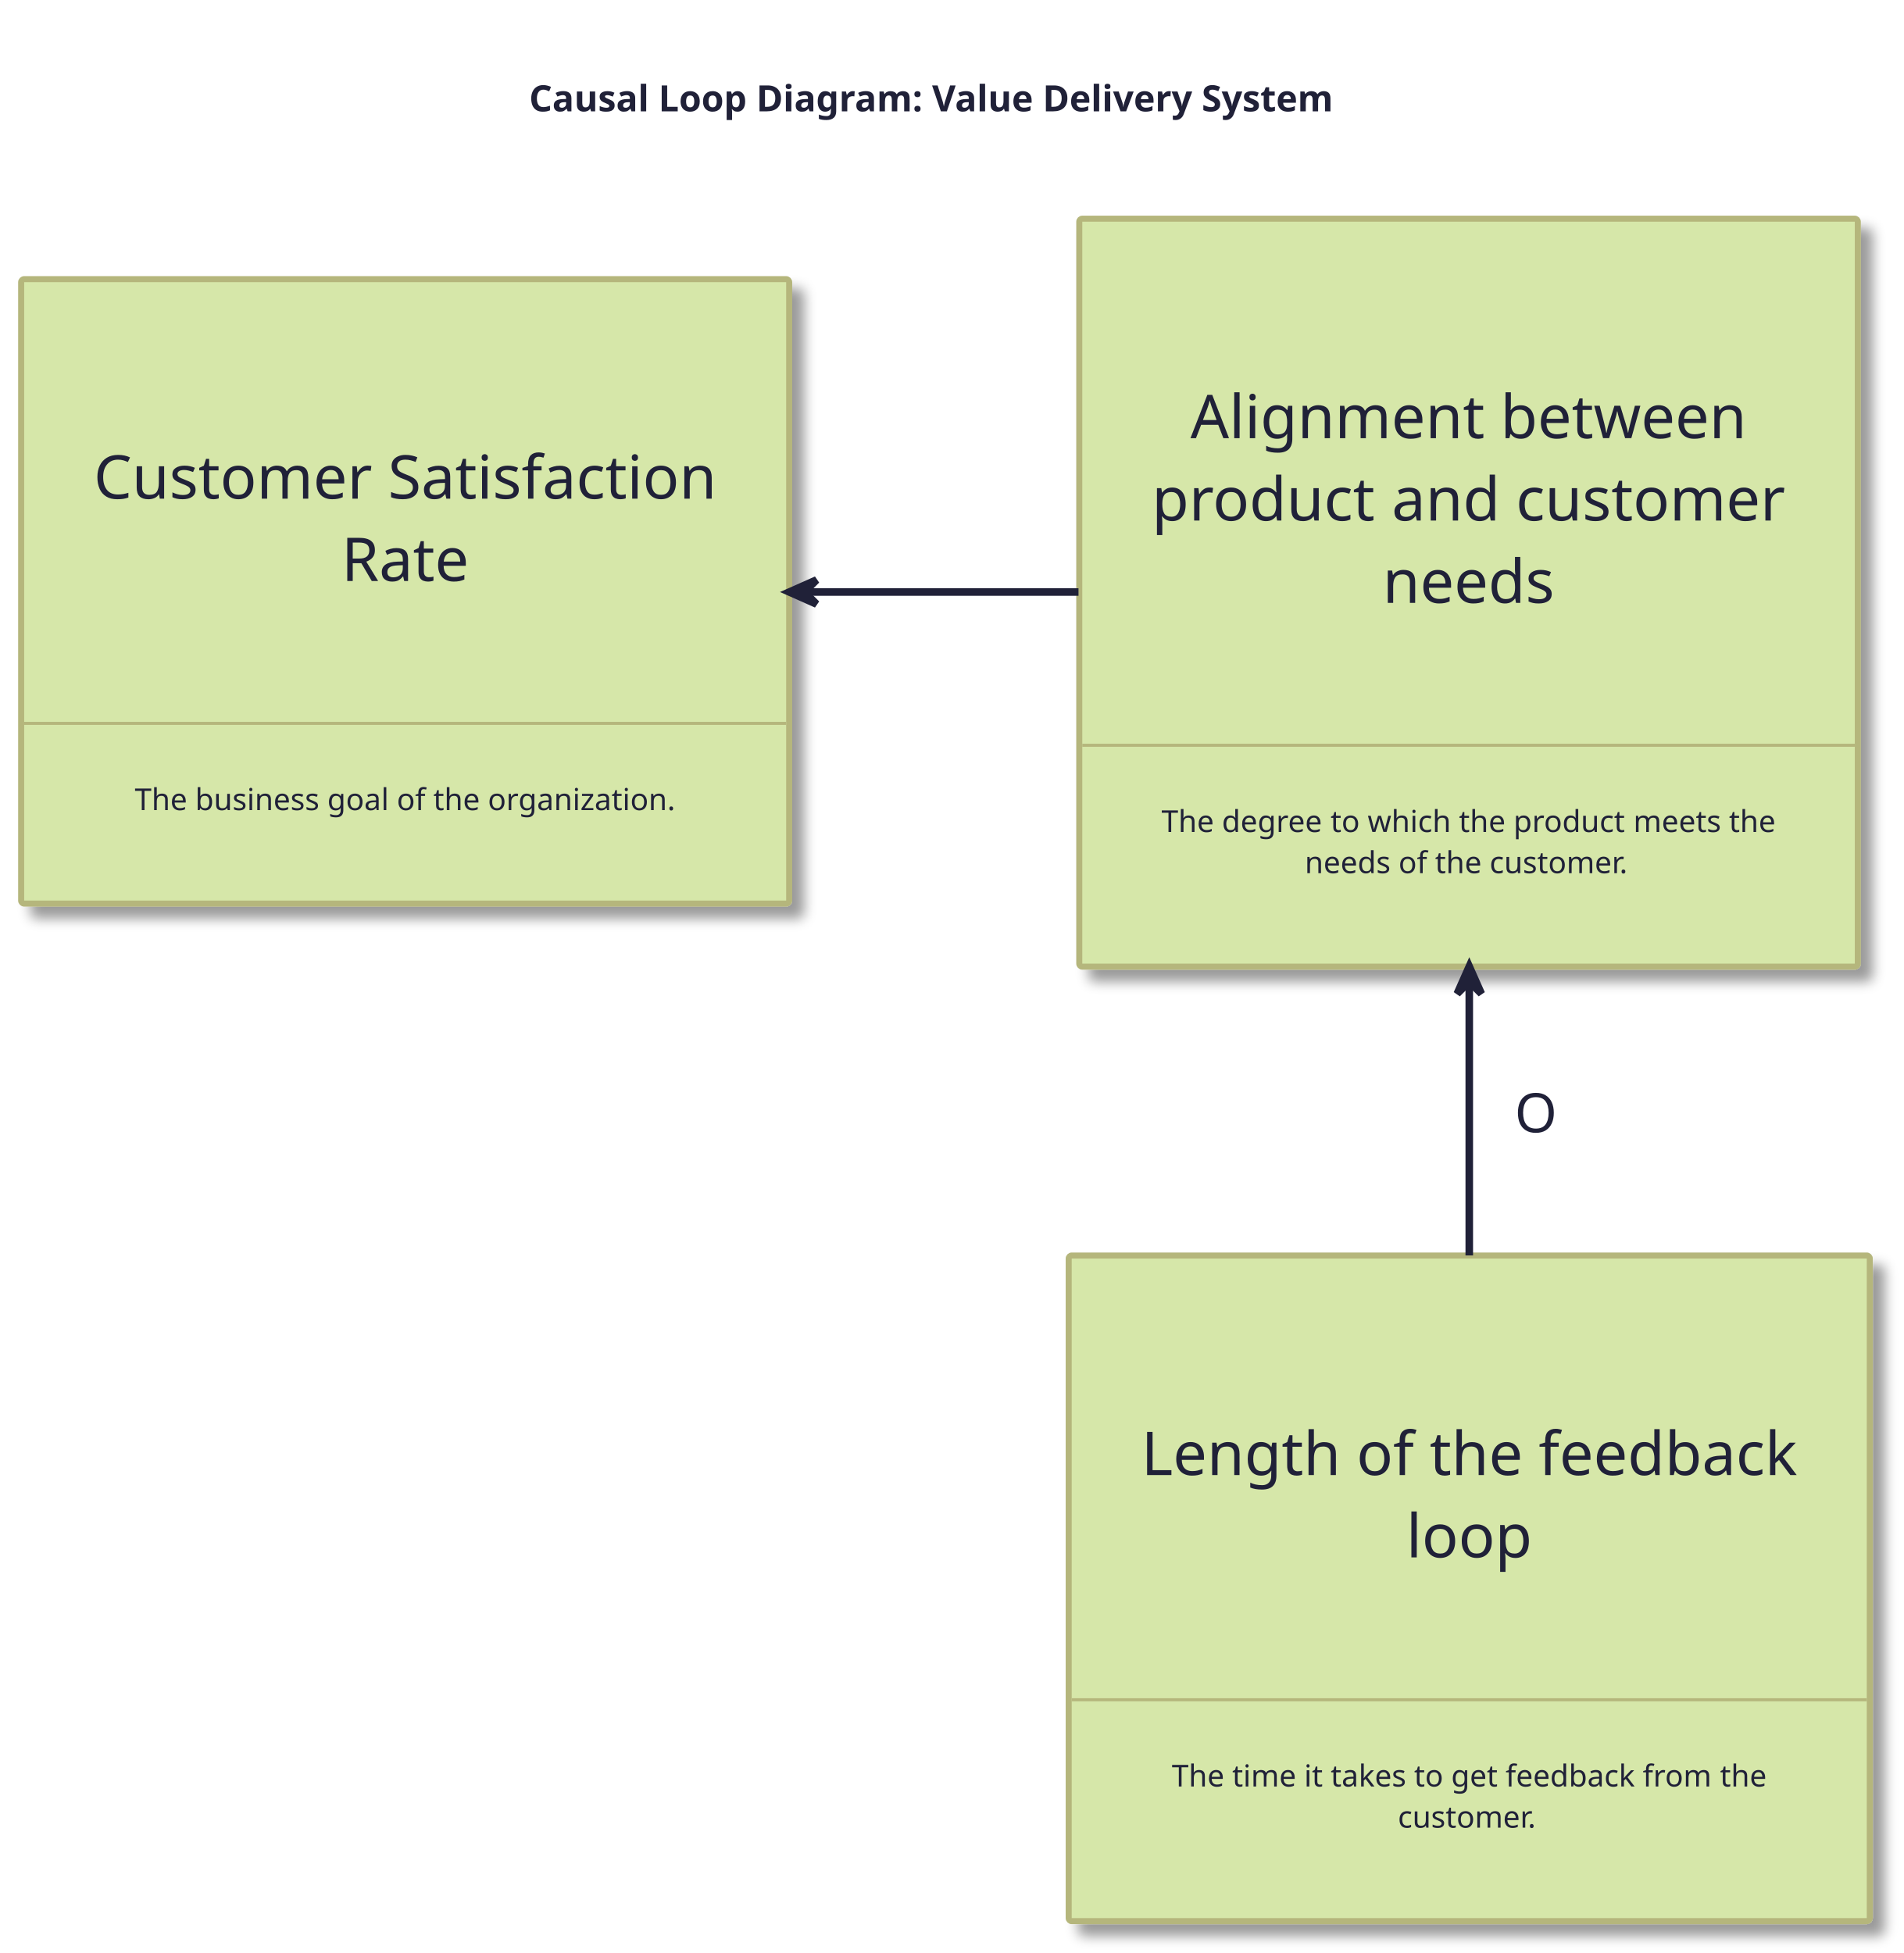
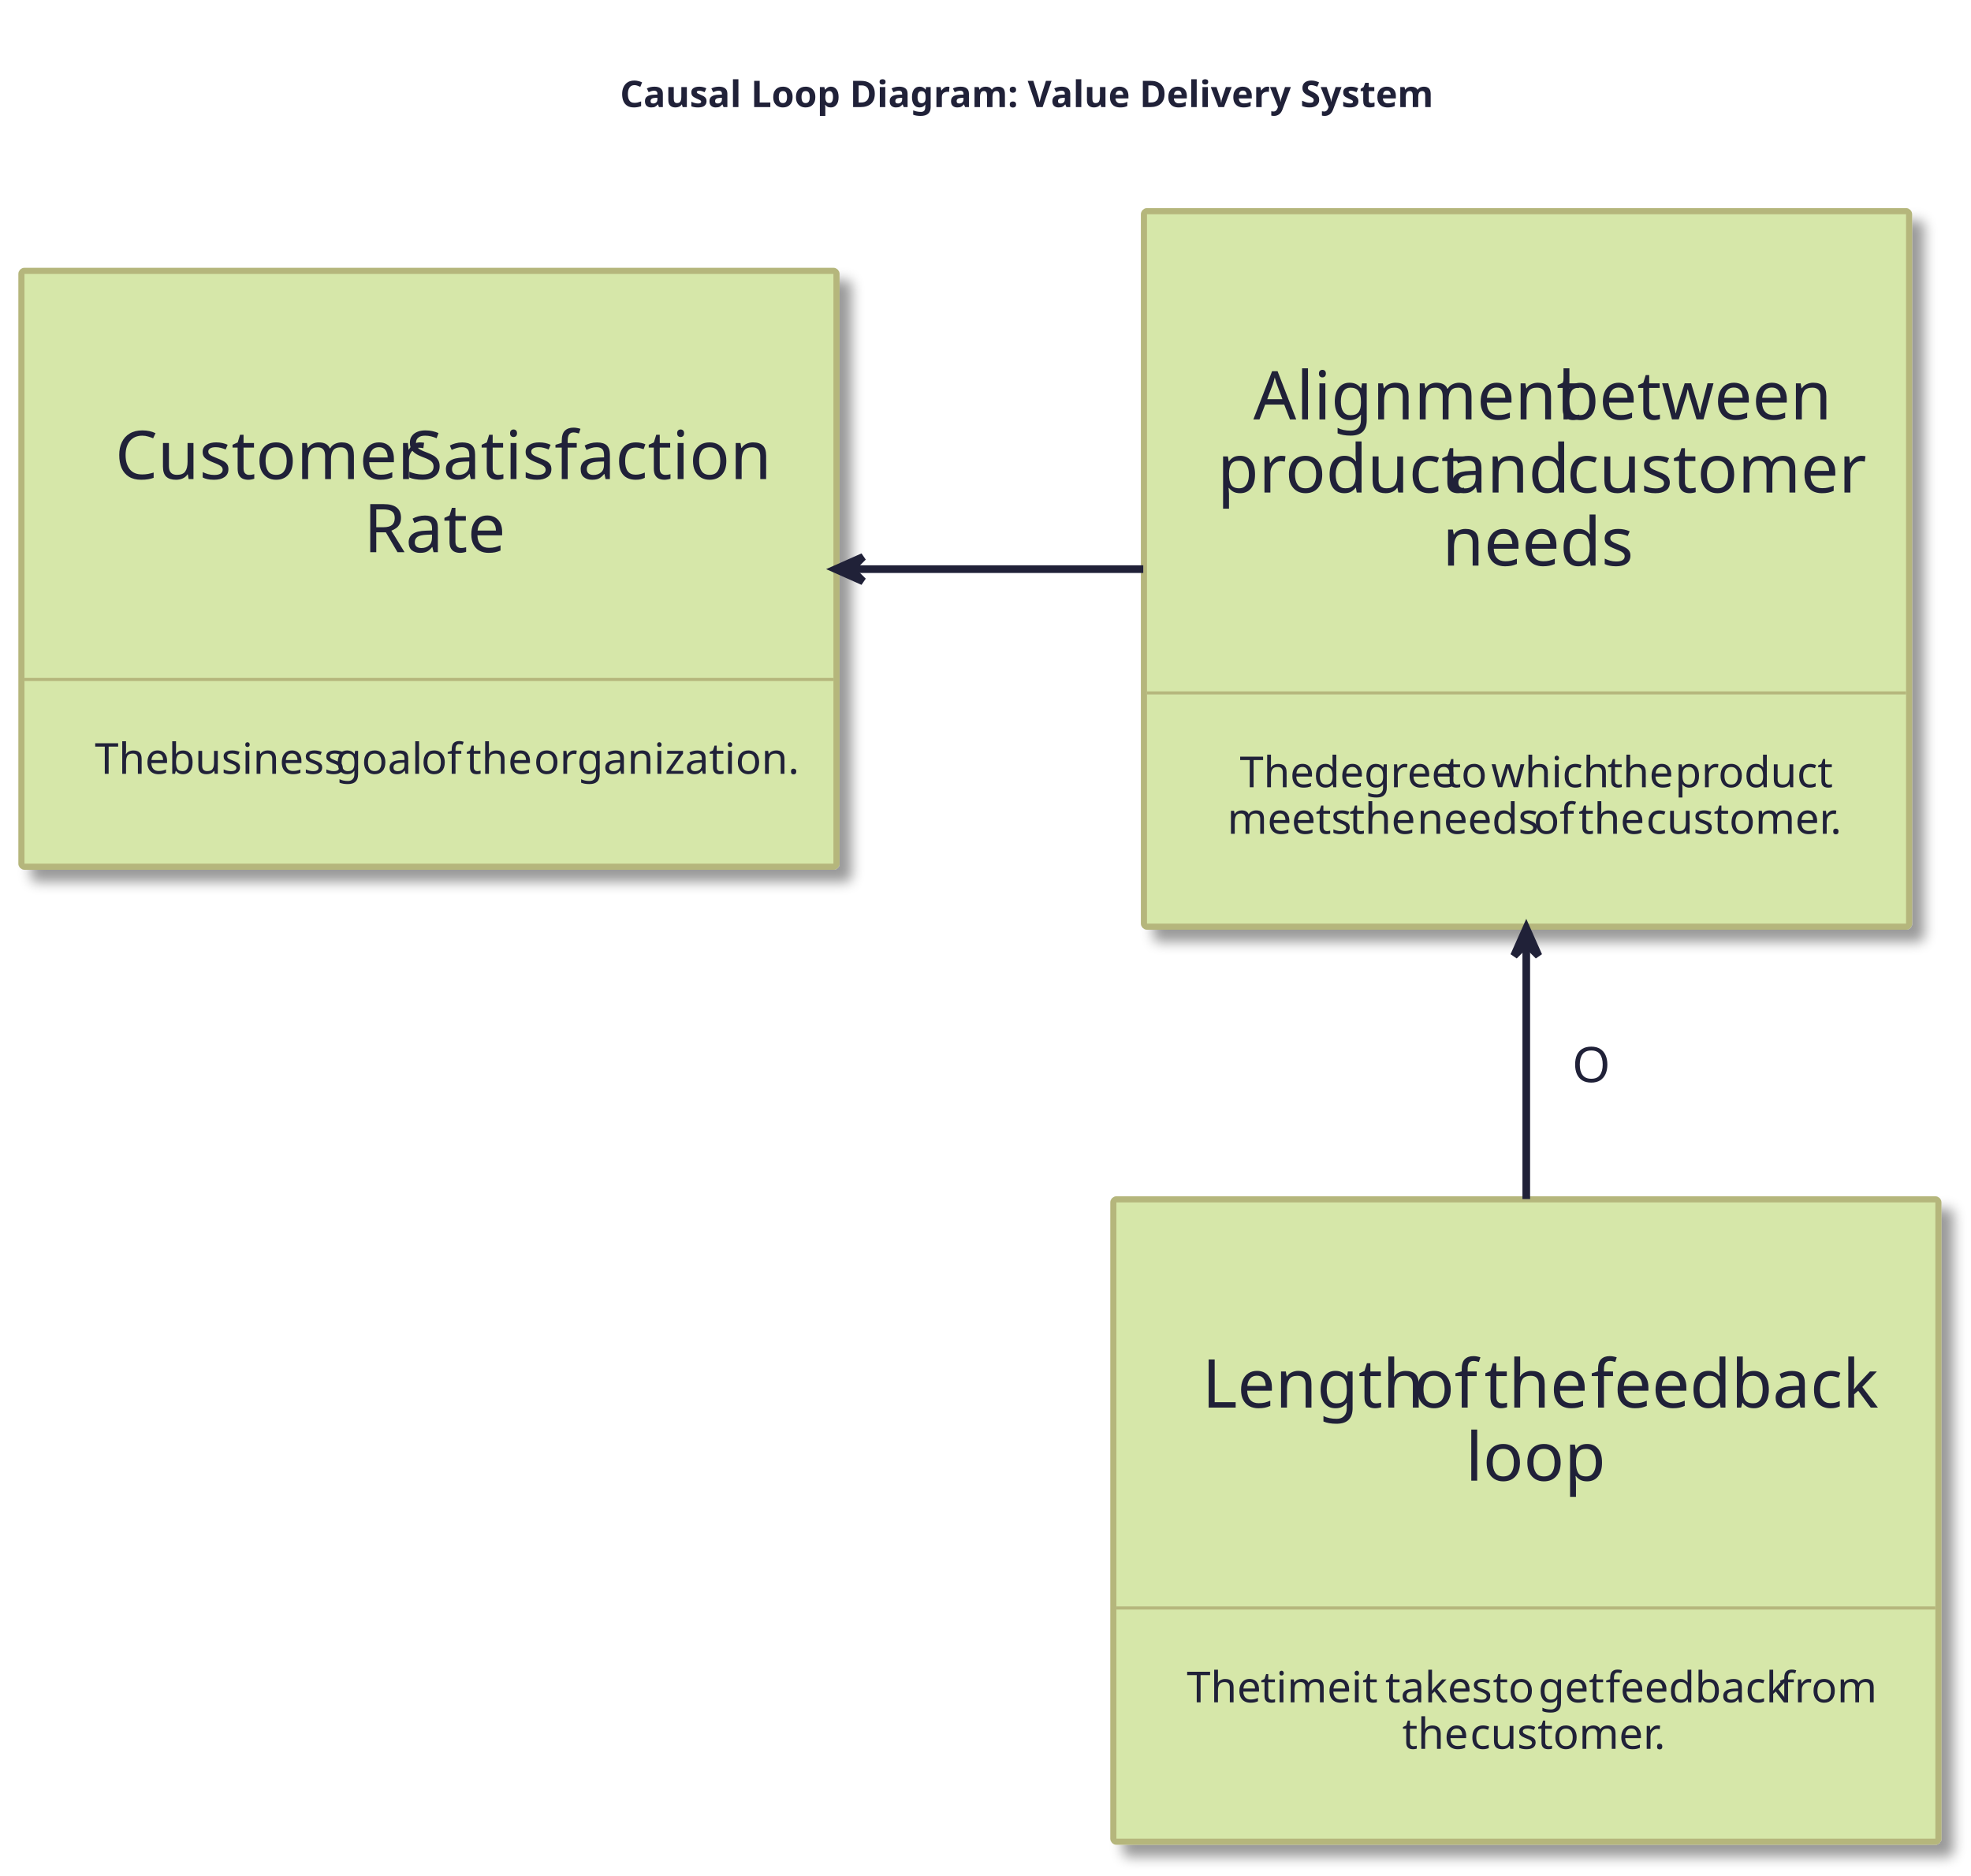
- <svg xmlns="http://www.w3.org/2000/svg" contentStyleType="text/css" height="673.958px" preserveAspectRatio="none" style="width:656px;height:673px;background:#FFFFFF;" version="1.1" viewBox="0 0 656 673" width="656.25px" zoomAndPan="magnify">
+ <svg xmlns="http://www.w3.org/2000/svg" contentStyleType="text/css" height="511.667px" preserveAspectRatio="none" style="width:537px;height:511px;background:#FFFFFF;" version="1.1" viewBox="0 0 537 511" width="537.5px" zoomAndPan="magnify">
  <defs>
-     <filter height="300%" id="f1tc61cl5xt1wn" width="300%" x="-1" y="-1">
-       <feGaussianBlur result="blurOut" stdDeviation="2.083" />
+     <filter height="300%" id="f6hvqtferv2v0" width="300%" x="-1" y="-1">
+       <feGaussianBlur result="blurOut" stdDeviation="1.667" />
      <feColorMatrix in="blurOut" result="blurOut2" type="matrix" values="0 0 0 0 0 0 0 0 0 0 0 0 0 0 0 0 0 0 .4 0" />
-       <feOffset dx="4.167" dy="4.167" in="blurOut2" result="blurOut3" />
+       <feOffset dx="3.333" dy="3.333" in="blurOut2" result="blurOut3" />
      <feBlend in="SourceGraphic" in2="blurOut3" mode="normal" />
    </filter>
  </defs>
  <g>
-     <text fill="#202138" font-family="Verdana" font-size="12.5" font-weight="bold" lengthAdjust="spacing" textLength="277.527" x="182.32" y="38.363">Causal Loop Diagram: Value Delivery System</text>
+     <text fill="#202138" font-family="d-din" font-size="10" font-weight="bold" lengthAdjust="spacing" textLength="188.601" x="168.927" y="29.17">Causal Loop Diagram: Value Delivery System</text>
    <g id="elem_customer_satisfaction">
-       <rect fill="#D6E7A9" filter="url(#f1tc61cl5xt1wn)" height="215.187" rx="1.042" ry="1.042" style="stroke:#B5B67C;stroke-width:2.083;" width="264.625" x="7.292" y="96.192" />
-       <text fill="#202138" font-family="Verdana" font-size="20.833" lengthAdjust="spacing" textLength="5.417" x="136.896" y="143.463"> </text>
-       <text fill="#202138" font-family="Verdana" font-size="20.833" lengthAdjust="spacing" textLength="95.979" x="32.292" y="171.838">Customer</text>
-       <text fill="#202138" font-family="Verdana" font-size="20.833" lengthAdjust="spacing" textLength="5.417" x="128.271" y="171.838"> </text>
-       <text fill="#202138" font-family="Verdana" font-size="20.833" lengthAdjust="spacing" textLength="113.229" x="133.687" y="171.838">Satisfaction</text>
-       <text fill="#202138" font-family="Verdana" font-size="20.833" lengthAdjust="spacing" textLength="43.917" x="117.646" y="200.213">Rate</text>
-       <text fill="#202138" font-family="Verdana" font-size="20.833" lengthAdjust="spacing" textLength="5.417" x="136.896" y="228.588"> </text>
-       <line style="stroke:#B5B67C;stroke-width:1.042;" x1="8.333" x2="270.875" y1="249.275" y2="249.275" />
-       <text fill="#202138" font-family="Verdana" font-size="10.417" lengthAdjust="spacing" textLength="18.104" x="46.427" y="279.16">The</text>
-       <text fill="#202138" font-family="Verdana" font-size="10.417" lengthAdjust="spacing" textLength="2.708" x="64.531" y="279.16"> </text>
-       <text fill="#202138" font-family="Verdana" font-size="10.417" lengthAdjust="spacing" textLength="42.812" x="67.24" y="279.16">business</text>
-       <text fill="#202138" font-family="Verdana" font-size="10.417" lengthAdjust="spacing" textLength="2.708" x="110.052" y="279.16"> </text>
-       <text fill="#202138" font-family="Verdana" font-size="10.417" lengthAdjust="spacing" textLength="21.24" x="112.76" y="279.16">goal</text>
-       <text fill="#202138" font-family="Verdana" font-size="10.417" lengthAdjust="spacing" textLength="2.708" x="134" y="279.16"> </text>
-       <text fill="#202138" font-family="Verdana" font-size="10.417" lengthAdjust="spacing" textLength="9.885" x="136.708" y="279.16">of</text>
-       <text fill="#202138" font-family="Verdana" font-size="10.417" lengthAdjust="spacing" textLength="2.708" x="146.594" y="279.16"> </text>
-       <text fill="#202138" font-family="Verdana" font-size="10.417" lengthAdjust="spacing" textLength="16.073" x="149.302" y="279.16">the</text>
-       <text fill="#202138" font-family="Verdana" font-size="10.417" lengthAdjust="spacing" textLength="2.708" x="165.375" y="279.16"> </text>
-       <text fill="#202138" font-family="Verdana" font-size="10.417" lengthAdjust="spacing" textLength="64.698" x="168.083" y="279.16">organization.</text>
+       <rect fill="#D6E7A9" filter="url(#f6hvqtferv2v0)" height="162.31" rx="0.833" ry="0.833" style="stroke:#B5B67C;stroke-width:1.667;" width="222.069" x="5.833" y="73.777" />
+       <text fill="#202138" font-family="d-din" font-size="18.333" lengthAdjust="spacing" textLength="3.978" x="114.879" y="110.588"> </text>
+       <text fill="#202138" font-family="d-din" font-size="18.333" lengthAdjust="spacing" textLength="75.24" x="31.361" y="130.499">Customer</text>
+       <text fill="#202138" font-family="d-din" font-size="18.333" lengthAdjust="spacing" textLength="3.978" x="106.601" y="130.499"> </text>
+       <text fill="#202138" font-family="d-din" font-size="18.333" lengthAdjust="spacing" textLength="91.795" x="110.58" y="130.499">Satisfaction</text>
+       <text fill="#202138" font-family="d-din" font-size="18.333" lengthAdjust="spacing" textLength="35.548" x="99.094" y="150.409">Rate</text>
+       <text fill="#202138" font-family="d-din" font-size="18.333" lengthAdjust="spacing" textLength="3.978" x="114.879" y="170.319"> </text>
+       <line style="stroke:#B5B67C;stroke-width:0.833;" x1="6.667" x2="227.069" y1="185.084" y2="185.084" />
+       <text fill="#202138" font-family="d-din" font-size="11.667" lengthAdjust="spacing" textLength="17.582" x="25.833" y="210.782">The</text>
+       <text fill="#202138" font-family="d-din" font-size="11.667" lengthAdjust="spacing" textLength="2.532" x="43.415" y="210.782"> </text>
+       <text fill="#202138" font-family="d-din" font-size="11.667" lengthAdjust="spacing" textLength="42.898" x="45.947" y="210.782">business</text>
+       <text fill="#202138" font-family="d-din" font-size="11.667" lengthAdjust="spacing" textLength="2.532" x="88.845" y="210.782"> </text>
+       <text fill="#202138" font-family="d-din" font-size="11.667" lengthAdjust="spacing" textLength="20.837" x="91.376" y="210.782">goal</text>
+       <text fill="#202138" font-family="d-din" font-size="11.667" lengthAdjust="spacing" textLength="2.532" x="112.213" y="210.782"> </text>
+       <text fill="#202138" font-family="d-din" font-size="11.667" lengthAdjust="spacing" textLength="9.707" x="114.745" y="210.782">of</text>
+       <text fill="#202138" font-family="d-din" font-size="11.667" lengthAdjust="spacing" textLength="2.532" x="124.451" y="210.782"> </text>
+       <text fill="#202138" font-family="d-din" font-size="11.667" lengthAdjust="spacing" textLength="15.925" x="126.983" y="210.782">the</text>
+       <text fill="#202138" font-family="d-din" font-size="11.667" lengthAdjust="spacing" textLength="2.532" x="142.908" y="210.782"> </text>
+       <text fill="#202138" font-family="d-din" font-size="11.667" lengthAdjust="spacing" textLength="62.463" x="145.44" y="210.782">organization.</text>
    </g>
    <g id="elem_alignment_to_market">
-       <rect fill="#D6E7A9" filter="url(#f1tc61cl5xt1wn)" height="257.75" rx="1.042" ry="1.042" style="stroke:#B5B67C;stroke-width:2.083;" width="268.25" x="371.875" y="75.359" />
-       <text fill="#202138" font-family="Verdana" font-size="20.833" lengthAdjust="spacing" textLength="5.417" x="503.292" y="122.629"> </text>
-       <text fill="#202138" font-family="Verdana" font-size="20.833" lengthAdjust="spacing" textLength="101.375" x="410.188" y="151.004">Alignment</text>
-       <text fill="#202138" font-family="Verdana" font-size="20.833" lengthAdjust="spacing" textLength="5.417" x="511.562" y="151.004"> </text>
-       <text fill="#202138" font-family="Verdana" font-size="20.833" lengthAdjust="spacing" textLength="84.833" x="516.979" y="151.004">between</text>
-       <text fill="#202138" font-family="Verdana" font-size="20.833" lengthAdjust="spacing" textLength="77.229" x="396.875" y="179.379">product</text>
-       <text fill="#202138" font-family="Verdana" font-size="20.833" lengthAdjust="spacing" textLength="5.417" x="474.104" y="179.379"> </text>
-       <text fill="#202138" font-family="Verdana" font-size="20.833" lengthAdjust="spacing" textLength="37.375" x="479.521" y="179.379">and</text>
-       <text fill="#202138" font-family="Verdana" font-size="20.833" lengthAdjust="spacing" textLength="5.417" x="516.896" y="179.379"> </text>
-       <text fill="#202138" font-family="Verdana" font-size="20.833" lengthAdjust="spacing" textLength="92.812" x="522.312" y="179.379">customer</text>
-       <text fill="#202138" font-family="Verdana" font-size="20.833" lengthAdjust="spacing" textLength="59.167" x="476.417" y="207.754">needs</text>
-       <text fill="#202138" font-family="Verdana" font-size="20.833" lengthAdjust="spacing" textLength="5.417" x="503.292" y="236.129"> </text>
-       <line style="stroke:#B5B67C;stroke-width:1.042;" x1="372.917" x2="639.083" y1="256.817" y2="256.817" />
-       <text fill="#202138" font-family="Verdana" font-size="10.417" lengthAdjust="spacing" textLength="18.104" x="400.193" y="286.702">The</text>
-       <text fill="#202138" font-family="Verdana" font-size="10.417" lengthAdjust="spacing" textLength="2.708" x="418.297" y="286.702"> </text>
-       <text fill="#202138" font-family="Verdana" font-size="10.417" lengthAdjust="spacing" textLength="34.74" x="421.005" y="286.702">degree</text>
-       <text fill="#202138" font-family="Verdana" font-size="10.417" lengthAdjust="spacing" textLength="2.708" x="455.745" y="286.702"> </text>
-       <text fill="#202138" font-family="Verdana" font-size="10.417" lengthAdjust="spacing" textLength="10.062" x="458.453" y="286.702">to</text>
-       <text fill="#202138" font-family="Verdana" font-size="10.417" lengthAdjust="spacing" textLength="2.708" x="468.515" y="286.702"> </text>
-       <text fill="#202138" font-family="Verdana" font-size="10.417" lengthAdjust="spacing" textLength="28.75" x="471.224" y="286.702">which</text>
-       <text fill="#202138" font-family="Verdana" font-size="10.417" lengthAdjust="spacing" textLength="2.708" x="499.974" y="286.702"> </text>
-       <text fill="#202138" font-family="Verdana" font-size="10.417" lengthAdjust="spacing" textLength="16.073" x="502.682" y="286.702">the</text>
-       <text fill="#202138" font-family="Verdana" font-size="10.417" lengthAdjust="spacing" textLength="2.708" x="518.755" y="286.702"> </text>
-       <text fill="#202138" font-family="Verdana" font-size="10.417" lengthAdjust="spacing" textLength="38.614" x="521.463" y="286.702">product</text>
-       <text fill="#202138" font-family="Verdana" font-size="10.417" lengthAdjust="spacing" textLength="2.708" x="560.078" y="286.702"> </text>
-       <text fill="#202138" font-family="Verdana" font-size="10.417" lengthAdjust="spacing" textLength="30.24" x="562.786" y="286.702">meets</text>
-       <text fill="#202138" font-family="Verdana" font-size="10.417" lengthAdjust="spacing" textLength="2.708" x="593.026" y="286.702"> </text>
-       <text fill="#202138" font-family="Verdana" font-size="10.417" lengthAdjust="spacing" textLength="16.073" x="595.734" y="286.702">the</text>
-       <text fill="#202138" font-family="Verdana" font-size="10.417" lengthAdjust="spacing" textLength="29.583" x="449.568" y="300.889">needs</text>
-       <text fill="#202138" font-family="Verdana" font-size="10.417" lengthAdjust="spacing" textLength="2.708" x="479.151" y="300.889"> </text>
-       <text fill="#202138" font-family="Verdana" font-size="10.417" lengthAdjust="spacing" textLength="9.885" x="481.859" y="300.889">of</text>
-       <text fill="#202138" font-family="Verdana" font-size="10.417" lengthAdjust="spacing" textLength="2.708" x="491.745" y="300.889"> </text>
-       <text fill="#202138" font-family="Verdana" font-size="10.417" lengthAdjust="spacing" textLength="16.073" x="494.453" y="300.889">the</text>
-       <text fill="#202138" font-family="Verdana" font-size="10.417" lengthAdjust="spacing" textLength="2.708" x="510.526" y="300.889"> </text>
-       <text fill="#202138" font-family="Verdana" font-size="10.417" lengthAdjust="spacing" textLength="49.198" x="513.234" y="300.889">customer.</text>
+       <rect fill="#D6E7A9" filter="url(#f6hvqtferv2v0)" height="194.89" rx="0.833" ry="0.833" style="stroke:#B5B67C;stroke-width:1.667;" width="208.466" x="311.667" y="57.527" />
+       <text fill="#202138" font-family="d-din" font-size="18.333" lengthAdjust="spacing" textLength="3.978" x="413.91" y="94.338"> </text>
+       <text fill="#202138" font-family="d-din" font-size="18.333" lengthAdjust="spacing" textLength="78.962" x="341.475" y="114.249">Alignment</text>
+       <text fill="#202138" font-family="d-din" font-size="18.333" lengthAdjust="spacing" textLength="3.978" x="420.437" y="114.249"> </text>
+       <text fill="#202138" font-family="d-din" font-size="18.333" lengthAdjust="spacing" textLength="65.909" x="424.415" y="114.249">between</text>
+       <text fill="#202138" font-family="d-din" font-size="18.333" lengthAdjust="spacing" textLength="59.18" x="331.667" y="134.159">product</text>
+       <text fill="#202138" font-family="d-din" font-size="18.333" lengthAdjust="spacing" textLength="3.978" x="390.847" y="134.159"> </text>
+       <text fill="#202138" font-family="d-din" font-size="18.333" lengthAdjust="spacing" textLength="28.05" x="394.825" y="134.159">and</text>
+       <text fill="#202138" font-family="d-din" font-size="18.333" lengthAdjust="spacing" textLength="3.978" x="422.875" y="134.159"> </text>
+       <text fill="#202138" font-family="d-din" font-size="18.333" lengthAdjust="spacing" textLength="73.279" x="426.854" y="134.159">customer</text>
+       <text fill="#202138" font-family="d-din" font-size="18.333" lengthAdjust="spacing" textLength="45.852" x="392.974" y="154.069">needs</text>
+       <text fill="#202138" font-family="d-din" font-size="18.333" lengthAdjust="spacing" textLength="3.978" x="413.91" y="173.979"> </text>
+       <line style="stroke:#B5B67C;stroke-width:0.833;" x1="312.5" x2="519.299" y1="188.744" y2="188.744" />
+       <text fill="#202138" font-family="d-din" font-size="11.667" lengthAdjust="spacing" textLength="17.582" x="337.774" y="214.442">The</text>
+       <text fill="#202138" font-family="d-din" font-size="11.667" lengthAdjust="spacing" textLength="2.532" x="355.356" y="214.442"> </text>
+       <text fill="#202138" font-family="d-din" font-size="11.667" lengthAdjust="spacing" textLength="33.46" x="357.887" y="214.442">degree</text>
+       <text fill="#202138" font-family="d-din" font-size="11.667" lengthAdjust="spacing" textLength="2.532" x="391.347" y="214.442"> </text>
+       <text fill="#202138" font-family="d-din" font-size="11.667" lengthAdjust="spacing" textLength="9.858" x="393.879" y="214.442">to</text>
+       <text fill="#202138" font-family="d-din" font-size="11.667" lengthAdjust="spacing" textLength="2.532" x="403.737" y="214.442"> </text>
+       <text fill="#202138" font-family="d-din" font-size="11.667" lengthAdjust="spacing" textLength="29.108" x="406.269" y="214.442">which</text>
+       <text fill="#202138" font-family="d-din" font-size="11.667" lengthAdjust="spacing" textLength="2.532" x="435.377" y="214.442"> </text>
+       <text fill="#202138" font-family="d-din" font-size="11.667" lengthAdjust="spacing" textLength="15.925" x="437.909" y="214.442">the</text>
+       <text fill="#202138" font-family="d-din" font-size="11.667" lengthAdjust="spacing" textLength="2.532" x="453.834" y="214.442"> </text>
+       <text fill="#202138" font-family="d-din" font-size="11.667" lengthAdjust="spacing" textLength="37.66" x="456.365" y="214.442">product</text>
+       <text fill="#202138" font-family="d-din" font-size="11.667" lengthAdjust="spacing" textLength="30.718" x="334.396" y="227.112">meets</text>
+       <text fill="#202138" font-family="d-din" font-size="11.667" lengthAdjust="spacing" textLength="2.532" x="365.115" y="227.112"> </text>
+       <text fill="#202138" font-family="d-din" font-size="11.667" lengthAdjust="spacing" textLength="15.925" x="367.646" y="227.112">the</text>
+       <text fill="#202138" font-family="d-din" font-size="11.667" lengthAdjust="spacing" textLength="2.532" x="383.571" y="227.112"> </text>
+       <text fill="#202138" font-family="d-din" font-size="11.667" lengthAdjust="spacing" textLength="29.178" x="386.103" y="227.112">needs</text>
+       <text fill="#202138" font-family="d-din" font-size="11.667" lengthAdjust="spacing" textLength="2.532" x="415.281" y="227.112"> </text>
+       <text fill="#202138" font-family="d-din" font-size="11.667" lengthAdjust="spacing" textLength="9.707" x="417.813" y="227.112">of</text>
+       <text fill="#202138" font-family="d-din" font-size="11.667" lengthAdjust="spacing" textLength="2.532" x="427.519" y="227.112"> </text>
+       <text fill="#202138" font-family="d-din" font-size="11.667" lengthAdjust="spacing" textLength="15.925" x="430.051" y="227.112">the</text>
+       <text fill="#202138" font-family="d-din" font-size="11.667" lengthAdjust="spacing" textLength="2.532" x="445.976" y="227.112"> </text>
+       <text fill="#202138" font-family="d-din" font-size="11.667" lengthAdjust="spacing" textLength="48.895" x="448.508" y="227.112">customer.</text>
    </g>
    <g id="elem_loop_length">
-       <rect fill="#D6E7A9" filter="url(#f1tc61cl5xt1wn)" height="229.375" rx="1.042" ry="1.042" style="stroke:#B5B67C;stroke-width:2.083;" width="276.021" x="368.229" y="432.65" />
-       <text fill="#202138" font-family="Verdana" font-size="20.833" lengthAdjust="spacing" textLength="5.417" x="503.531" y="479.921"> </text>
-       <text fill="#202138" font-family="Verdana" font-size="20.833" lengthAdjust="spacing" textLength="68.75" x="393.229" y="508.296">Length</text>
-       <text fill="#202138" font-family="Verdana" font-size="20.833" lengthAdjust="spacing" textLength="5.417" x="461.979" y="508.296"> </text>
-       <text fill="#202138" font-family="Verdana" font-size="20.833" lengthAdjust="spacing" textLength="19.771" x="467.396" y="508.296">of</text>
-       <text fill="#202138" font-family="Verdana" font-size="20.833" lengthAdjust="spacing" textLength="5.417" x="487.167" y="508.296"> </text>
-       <text fill="#202138" font-family="Verdana" font-size="20.833" lengthAdjust="spacing" textLength="32.146" x="492.583" y="508.296">the</text>
-       <text fill="#202138" font-family="Verdana" font-size="20.833" lengthAdjust="spacing" textLength="5.417" x="524.729" y="508.296"> </text>
-       <text fill="#202138" font-family="Verdana" font-size="20.833" lengthAdjust="spacing" textLength="89.104" x="530.146" y="508.296">feedback</text>
-       <text fill="#202138" font-family="Verdana" font-size="20.833" lengthAdjust="spacing" textLength="43.396" x="484.542" y="536.671">loop</text>
-       <text fill="#202138" font-family="Verdana" font-size="20.833" lengthAdjust="spacing" textLength="5.417" x="503.531" y="565.046"> </text>
-       <line style="stroke:#B5B67C;stroke-width:1.042;" x1="369.271" x2="643.208" y1="585.733" y2="585.733" />
-       <text fill="#202138" font-family="Verdana" font-size="10.417" lengthAdjust="spacing" textLength="18.104" x="403.755" y="615.619">The</text>
-       <text fill="#202138" font-family="Verdana" font-size="10.417" lengthAdjust="spacing" textLength="2.708" x="421.859" y="615.619"> </text>
-       <text fill="#202138" font-family="Verdana" font-size="10.417" lengthAdjust="spacing" textLength="22.062" x="424.568" y="615.619">time</text>
-       <text fill="#202138" font-family="Verdana" font-size="10.417" lengthAdjust="spacing" textLength="2.708" x="446.63" y="615.619"> </text>
-       <text fill="#202138" font-family="Verdana" font-size="10.417" lengthAdjust="spacing" textLength="6.448" x="449.339" y="615.619">it</text>
-       <text fill="#202138" font-family="Verdana" font-size="10.417" lengthAdjust="spacing" textLength="2.708" x="455.786" y="615.619"> </text>
-       <text fill="#202138" font-family="Verdana" font-size="10.417" lengthAdjust="spacing" textLength="26.031" x="458.495" y="615.619">takes</text>
-       <text fill="#202138" font-family="Verdana" font-size="10.417" lengthAdjust="spacing" textLength="2.708" x="484.526" y="615.619"> </text>
-       <text fill="#202138" font-family="Verdana" font-size="10.417" lengthAdjust="spacing" textLength="10.062" x="487.234" y="615.619">to</text>
-       <text fill="#202138" font-family="Verdana" font-size="10.417" lengthAdjust="spacing" textLength="2.708" x="497.297" y="615.619"> </text>
-       <text fill="#202138" font-family="Verdana" font-size="10.417" lengthAdjust="spacing" textLength="16.042" x="500.005" y="615.619">get</text>
-       <text fill="#202138" font-family="Verdana" font-size="10.417" lengthAdjust="spacing" textLength="2.708" x="516.047" y="615.619"> </text>
-       <text fill="#202138" font-family="Verdana" font-size="10.417" lengthAdjust="spacing" textLength="44.552" x="518.755" y="615.619">feedback</text>
-       <text fill="#202138" font-family="Verdana" font-size="10.417" lengthAdjust="spacing" textLength="2.708" x="563.307" y="615.619"> </text>
-       <text fill="#202138" font-family="Verdana" font-size="10.417" lengthAdjust="spacing" textLength="23.927" x="566.015" y="615.619">from</text>
-       <text fill="#202138" font-family="Verdana" font-size="10.417" lengthAdjust="spacing" textLength="2.708" x="589.942" y="615.619"> </text>
-       <text fill="#202138" font-family="Verdana" font-size="10.417" lengthAdjust="spacing" textLength="16.073" x="592.651" y="615.619">the</text>
-       <text fill="#202138" font-family="Verdana" font-size="10.417" lengthAdjust="spacing" textLength="49.198" x="481.64" y="629.806">customer.</text>
+       <rect fill="#D6E7A9" filter="url(#f6hvqtferv2v0)" height="174.98" rx="0.833" ry="0.833" style="stroke:#B5B67C;stroke-width:1.667;" width="224.788" x="303.333" y="326.693" />
+       <text fill="#202138" font-family="d-din" font-size="18.333" lengthAdjust="spacing" textLength="3.978" x="413.738" y="363.505"> </text>
+       <text fill="#202138" font-family="d-din" font-size="18.333" lengthAdjust="spacing" textLength="53.662" x="327.516" y="383.415">Length</text>
+       <text fill="#202138" font-family="d-din" font-size="18.333" lengthAdjust="spacing" textLength="3.978" x="381.178" y="383.415"> </text>
+       <text fill="#202138" font-family="d-din" font-size="18.333" lengthAdjust="spacing" textLength="15.253" x="385.156" y="383.415">of</text>
+       <text fill="#202138" font-family="d-din" font-size="18.333" lengthAdjust="spacing" textLength="3.978" x="400.41" y="383.415"> </text>
+       <text fill="#202138" font-family="d-din" font-size="18.333" lengthAdjust="spacing" textLength="25.025" x="404.388" y="383.415">the</text>
+       <text fill="#202138" font-family="d-din" font-size="18.333" lengthAdjust="spacing" textLength="3.978" x="429.413" y="383.415"> </text>
+       <text fill="#202138" font-family="d-din" font-size="18.333" lengthAdjust="spacing" textLength="70.547" x="433.391" y="383.415">feedback</text>
+       <text fill="#202138" font-family="d-din" font-size="18.333" lengthAdjust="spacing" textLength="32.872" x="399.291" y="403.325">loop</text>
+       <text fill="#202138" font-family="d-din" font-size="18.333" lengthAdjust="spacing" textLength="3.978" x="413.738" y="423.235"> </text>
+       <line style="stroke:#B5B67C;stroke-width:0.833;" x1="304.167" x2="527.288" y1="438" y2="438" />
+       <text fill="#202138" font-family="d-din" font-size="11.667" lengthAdjust="spacing" textLength="17.582" x="323.333" y="463.699">The</text>
+       <text fill="#202138" font-family="d-din" font-size="11.667" lengthAdjust="spacing" textLength="2.532" x="340.915" y="463.699"> </text>
+       <text fill="#202138" font-family="d-din" font-size="11.667" lengthAdjust="spacing" textLength="22.19" x="343.447" y="463.699">time</text>
+       <text fill="#202138" font-family="d-din" font-size="11.667" lengthAdjust="spacing" textLength="2.532" x="365.637" y="463.699"> </text>
+       <text fill="#202138" font-family="d-din" font-size="11.667" lengthAdjust="spacing" textLength="6.697" x="368.168" y="463.699">it</text>
+       <text fill="#202138" font-family="d-din" font-size="11.667" lengthAdjust="spacing" textLength="2.532" x="374.865" y="463.699"> </text>
+       <text fill="#202138" font-family="d-din" font-size="11.667" lengthAdjust="spacing" textLength="26.787" x="377.397" y="463.699">takes</text>
+       <text fill="#202138" font-family="d-din" font-size="11.667" lengthAdjust="spacing" textLength="2.532" x="404.183" y="463.699"> </text>
+       <text fill="#202138" font-family="d-din" font-size="11.667" lengthAdjust="spacing" textLength="9.858" x="406.715" y="463.699">to</text>
+       <text fill="#202138" font-family="d-din" font-size="11.667" lengthAdjust="spacing" textLength="2.532" x="416.573" y="463.699"> </text>
+       <text fill="#202138" font-family="d-din" font-size="11.667" lengthAdjust="spacing" textLength="15.797" x="419.105" y="463.699">get</text>
+       <text fill="#202138" font-family="d-din" font-size="11.667" lengthAdjust="spacing" textLength="2.532" x="434.901" y="463.699"> </text>
+       <text fill="#202138" font-family="d-din" font-size="11.667" lengthAdjust="spacing" textLength="44.893" x="437.433" y="463.699">feedback</text>
+       <text fill="#202138" font-family="d-din" font-size="11.667" lengthAdjust="spacing" textLength="2.532" x="482.326" y="463.699"> </text>
+       <text fill="#202138" font-family="d-din" font-size="11.667" lengthAdjust="spacing" textLength="23.263" x="484.858" y="463.699">from</text>
+       <text fill="#202138" font-family="d-din" font-size="11.667" lengthAdjust="spacing" textLength="15.925" x="382.051" y="476.369">the</text>
+       <text fill="#202138" font-family="d-din" font-size="11.667" lengthAdjust="spacing" textLength="2.532" x="397.976" y="476.369"> </text>
+       <text fill="#202138" font-family="d-din" font-size="11.667" lengthAdjust="spacing" textLength="48.895" x="400.508" y="476.369">customer.</text>
    </g>
    <g id="link_customer_satisfaction_alignment_to_market">
-       <path d="M278.208,204.004 C310.615,204.004 339.083,204.004 371.604,204.004 " fill="none" id="customer_satisfaction-backto-alignment_to_market" style="stroke:#202138;stroke-width:2.604;" />
-       <polygon fill="#202138" points="271.958,204.004,281.333,208.171,277.167,204.004,281.333,199.838,271.958,204.004" style="stroke:#202138;stroke-width:2.604;" />
-       <text fill="#202138" font-family="Verdana" font-size="18.75" lengthAdjust="spacing" textLength="4.875" x="319.792" y="180.298"> </text>
+       <path d="M232.642,155.027 C260.075,155.027 284.375,155.027 311.483,155.027 " fill="none" id="customer_satisfaction-backto-alignment_to_market" style="stroke:#202138;stroke-width:2.083;" />
+       <polygon fill="#202138" points="227.642,155.027,235.142,158.36,231.808,155.027,235.142,151.693,227.642,155.027" style="stroke:#202138;stroke-width:2.083;" />
+       <text fill="#202138" font-family="d-din" font-size="13.333" lengthAdjust="spacing" textLength="2.893" x="268.333" y="138.087"> </text>
    </g>
    <g id="link_alignment_to_market_loop_length">
-       <path d="M506.25,339.296 C506.25,372.004 506.25,400.692 506.25,432.619 " fill="none" id="alignment_to_market-backto-loop_length" style="stroke:#202138;stroke-width:2.604;" />
-       <polygon fill="#202138" points="506.25,333.046,502.083,342.421,506.25,338.254,510.417,342.421,506.25,333.046" style="stroke:#202138;stroke-width:2.604;" />
-       <text fill="#202138" font-family="Verdana" font-size="18.75" lengthAdjust="spacing" textLength="14.644" x="521.875" y="390.194">O</text>
+       <path d="M415.833,257.843 C415.833,282.077 415.833,302.918 415.833,326.618 " fill="none" id="alignment_to_market-backto-loop_length" style="stroke:#202138;stroke-width:2.083;" />
+       <polygon fill="#202138" points="415.833,252.843,412.5,260.343,415.833,257.01,419.167,260.343,415.833,252.843" style="stroke:#202138;stroke-width:2.083;" />
+       <text fill="#202138" font-family="d-din" font-size="13.333" lengthAdjust="spacing" textLength="8.133" x="428.333" y="294.753">O</text>
    </g>
  </g>
</svg>
